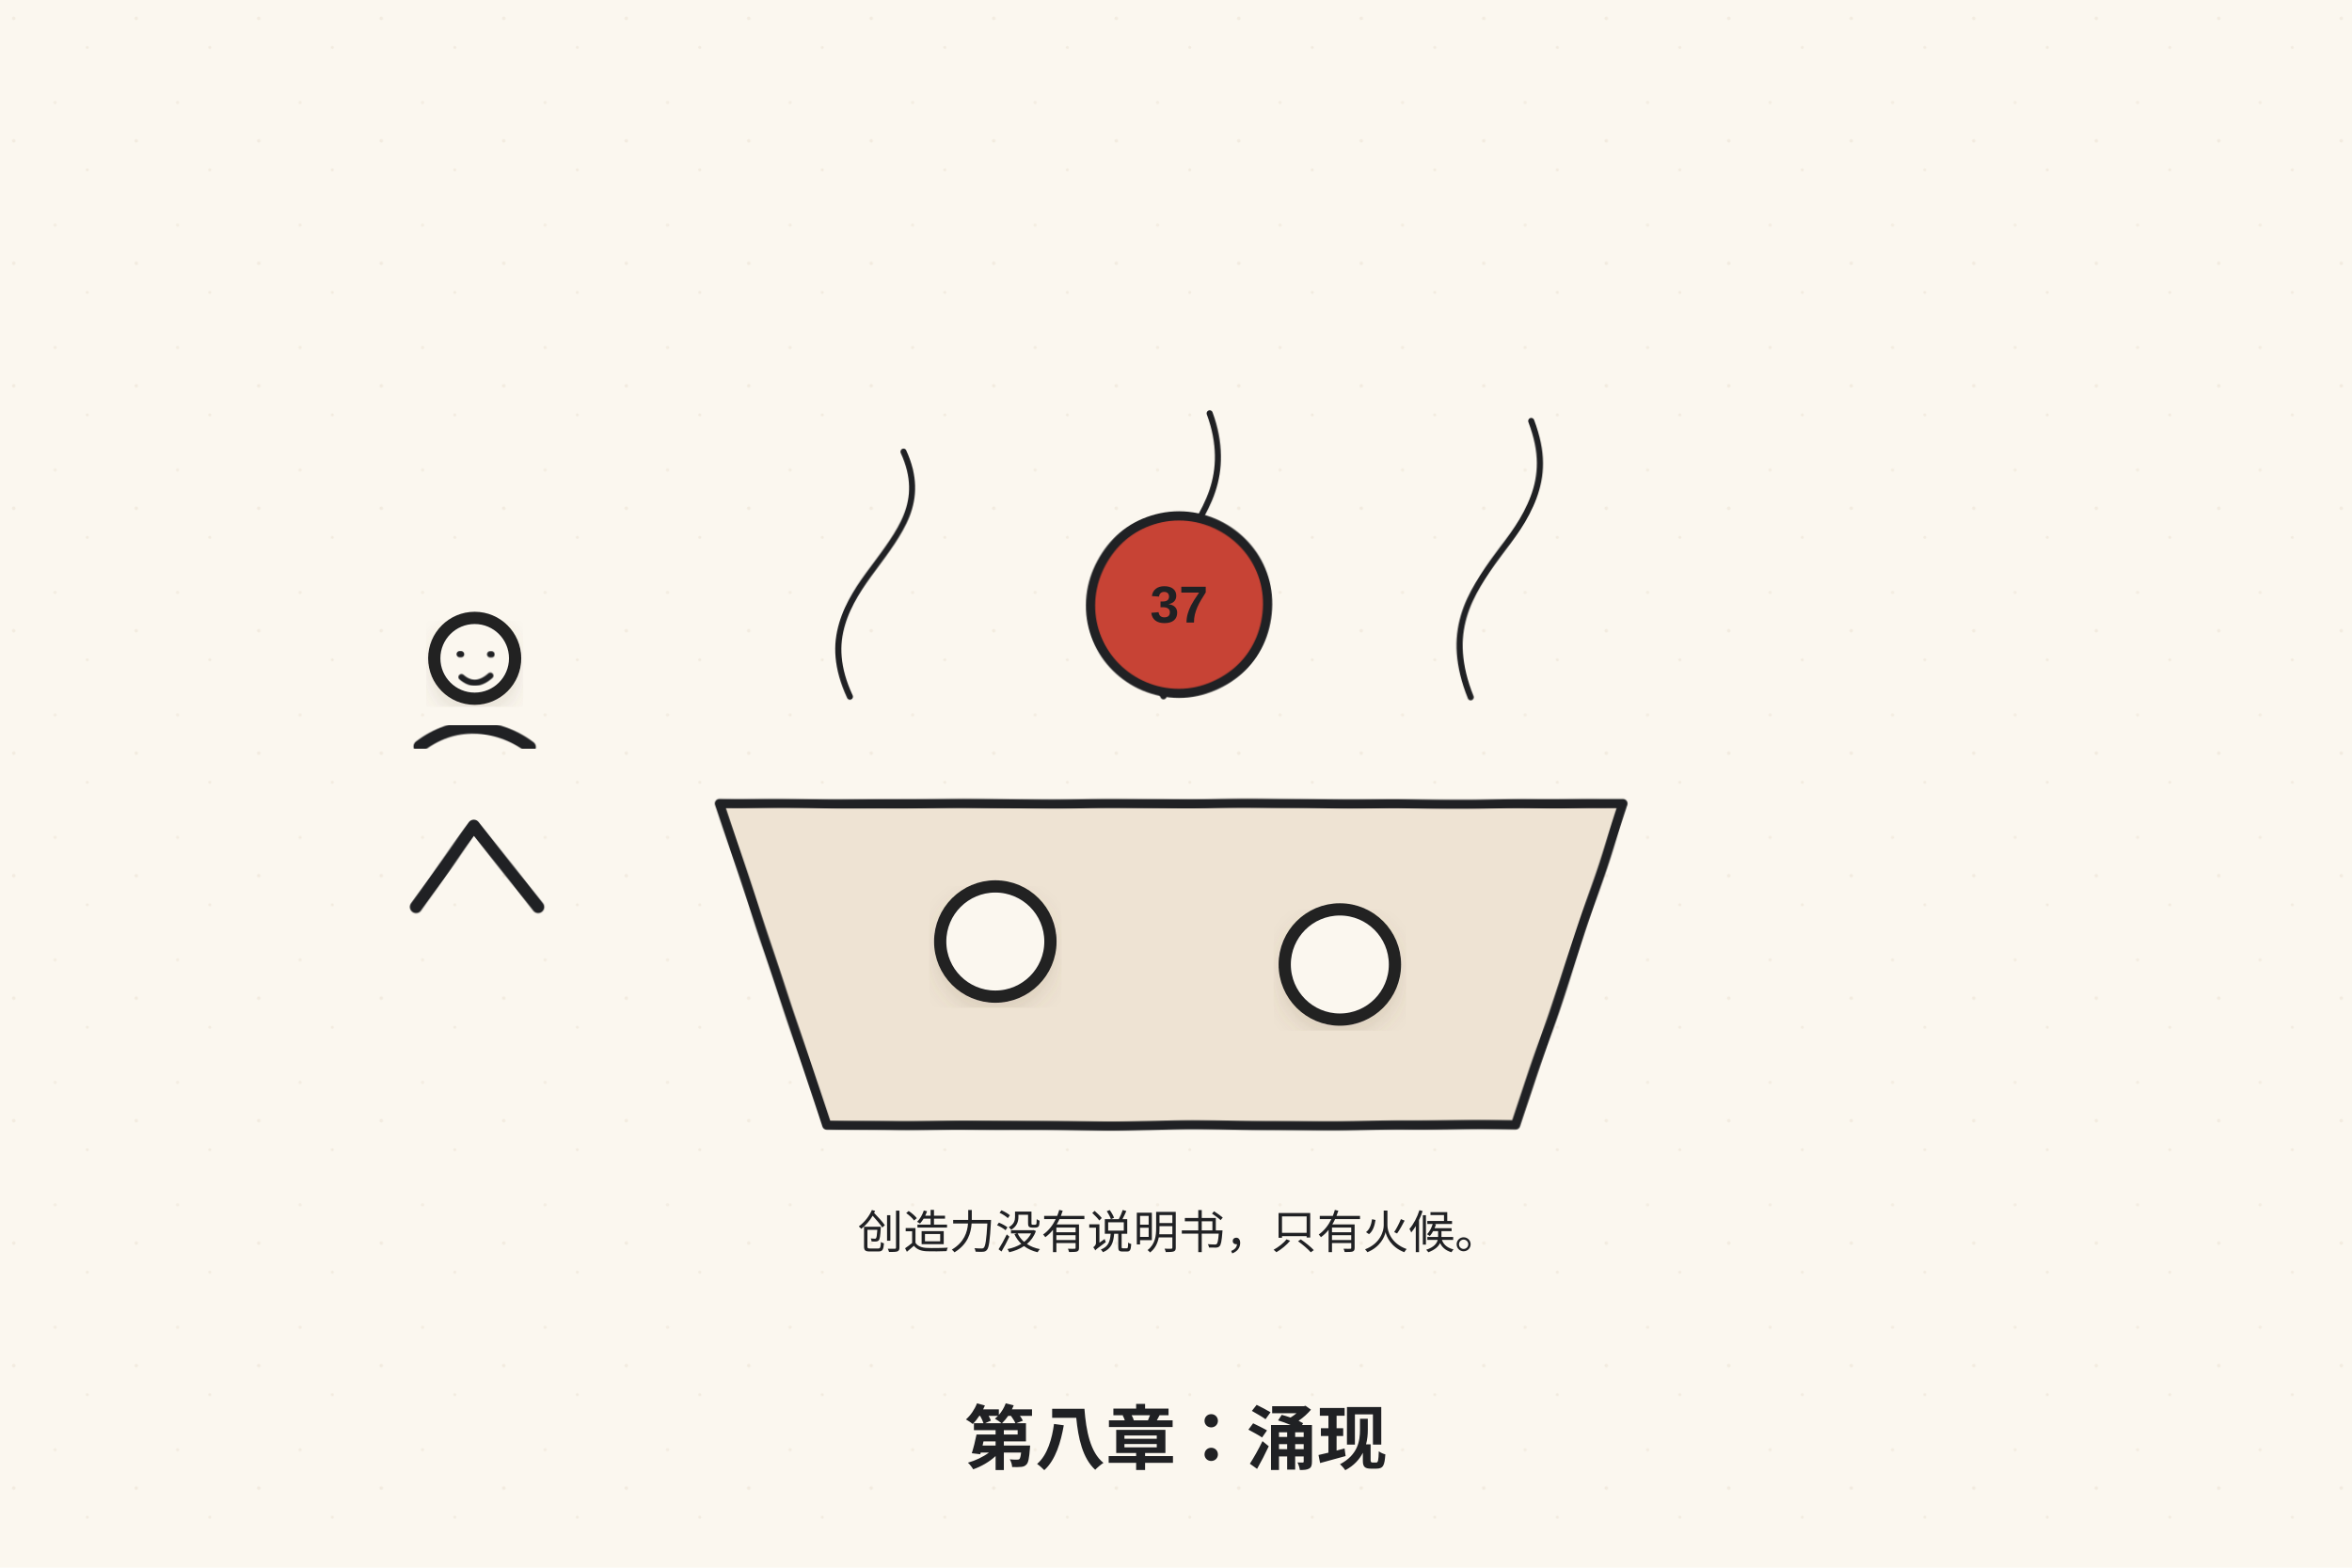
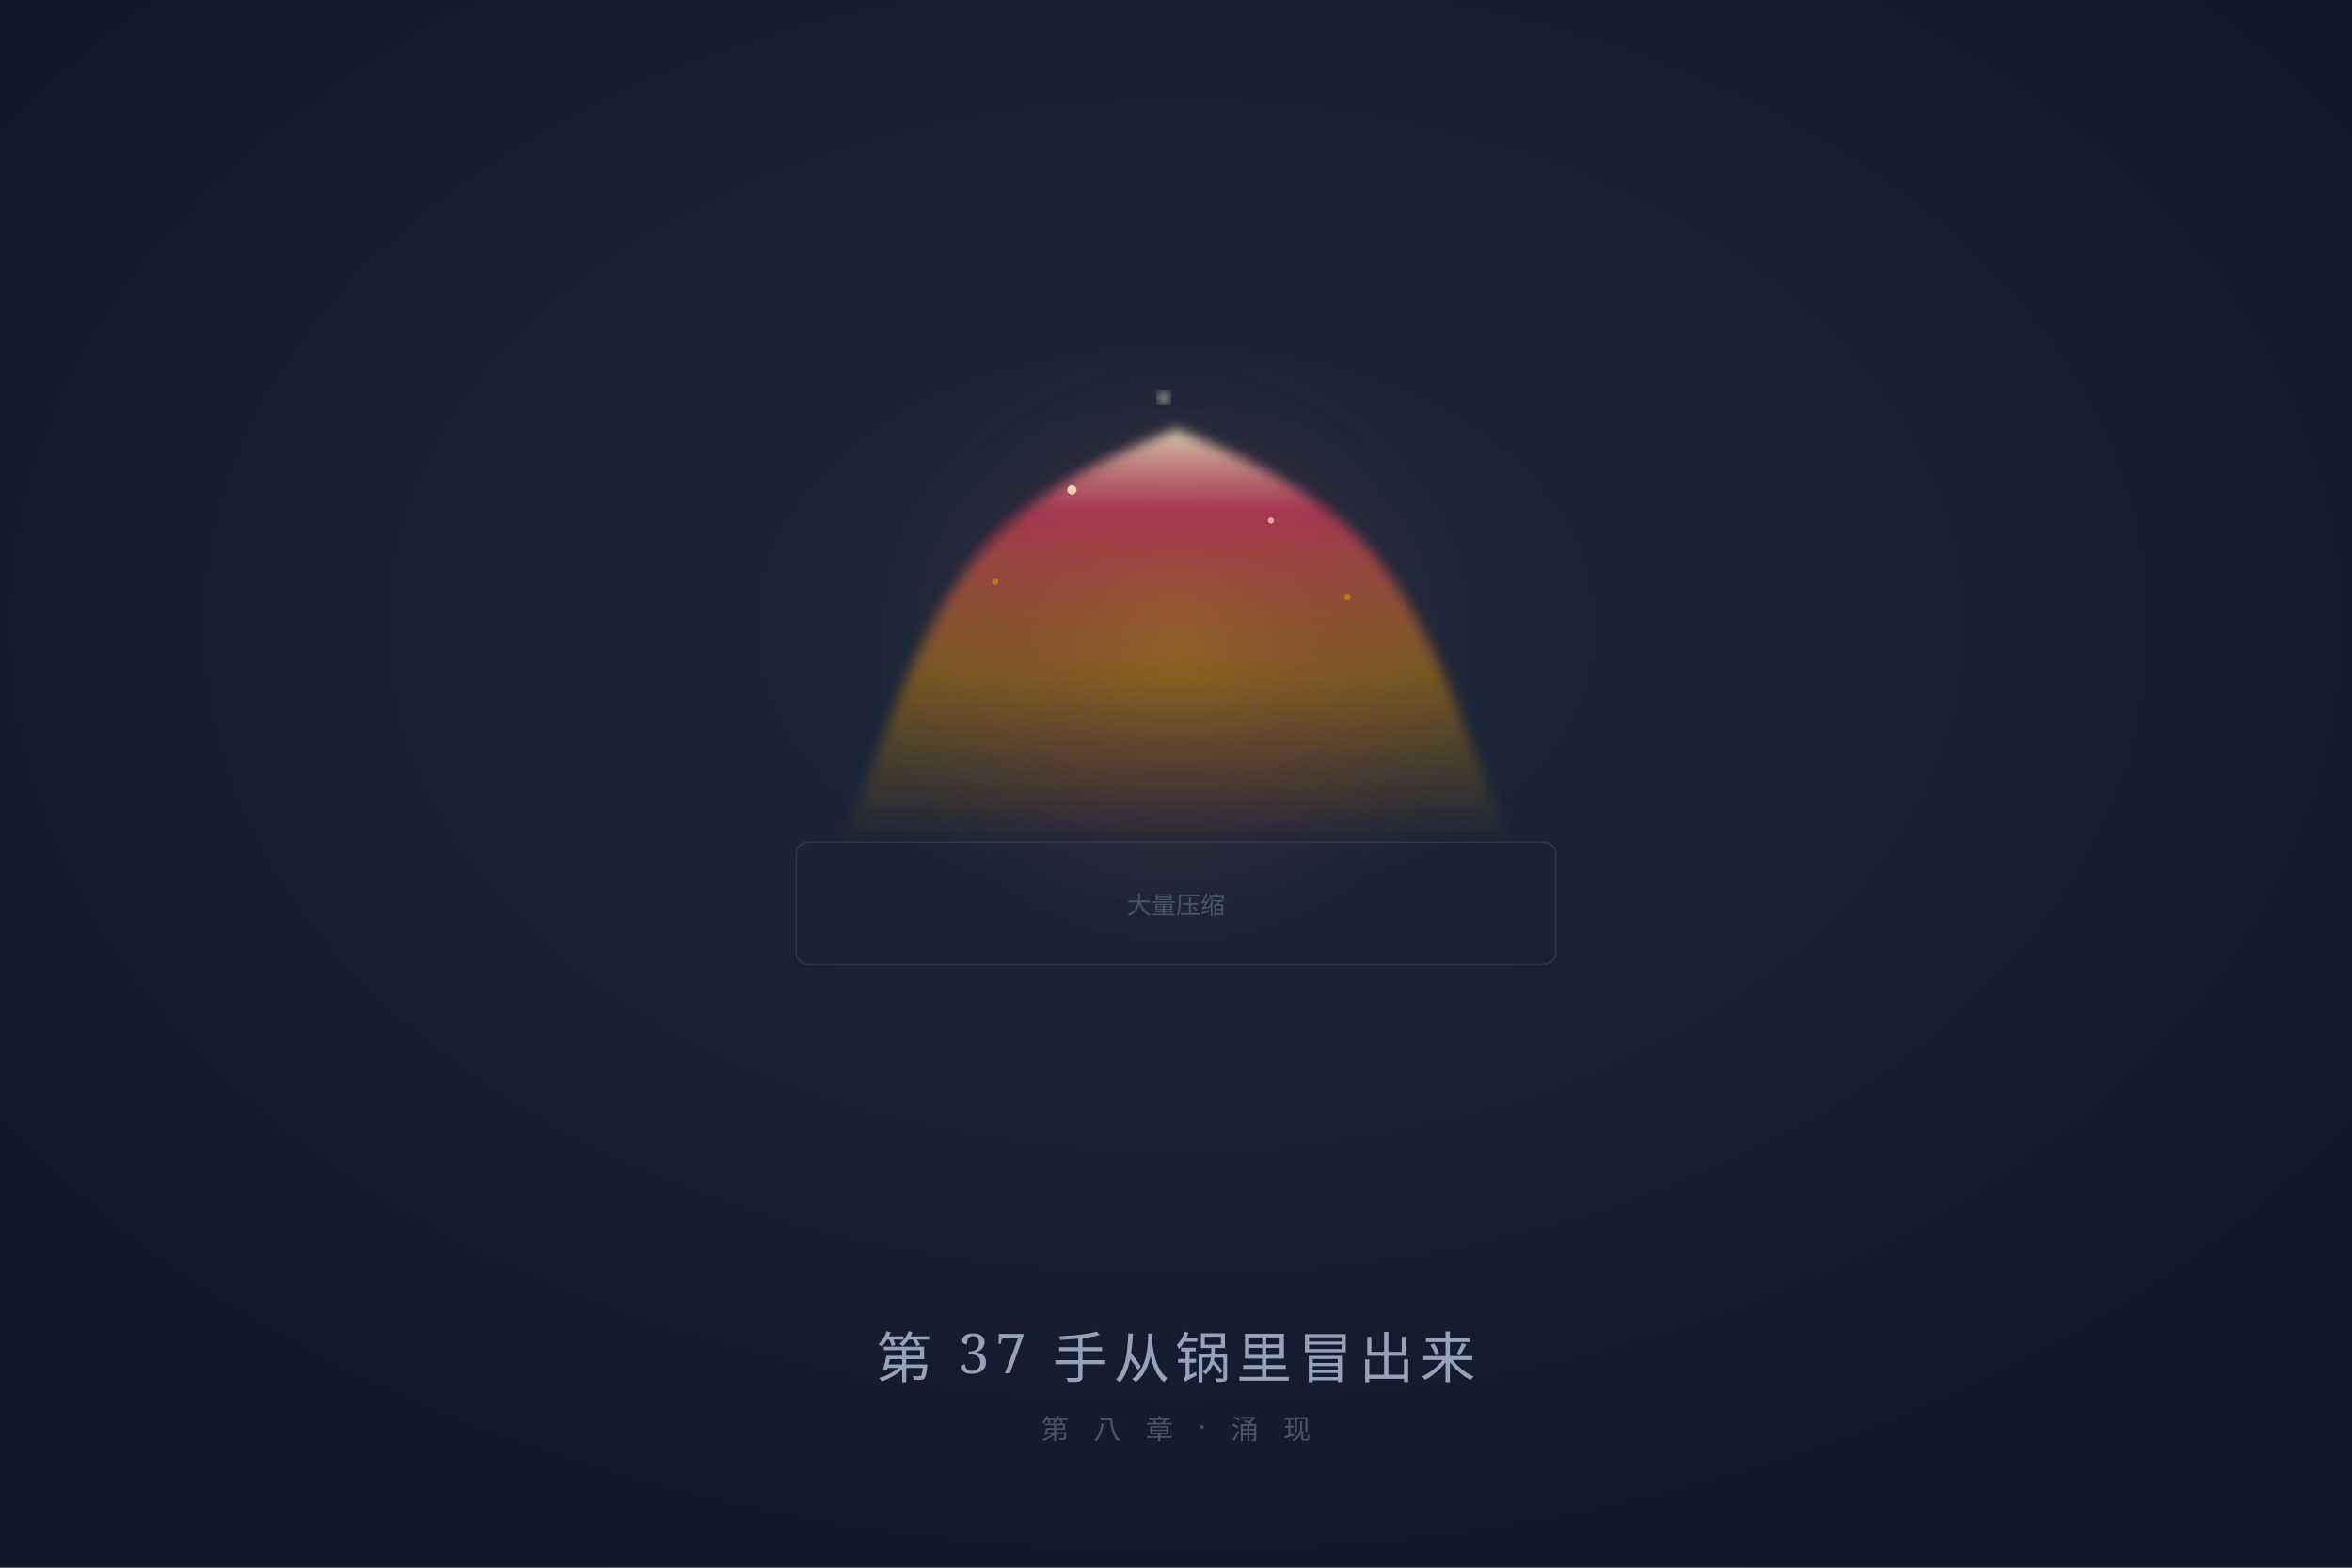
- <svg xmlns="http://www.w3.org/2000/svg" width="1536" height="1024" viewBox="0 0 1536 1024" role="img" aria-labelledby="title desc">
+ <svg xmlns="http://www.w3.org/2000/svg" width="1536" height="1024" viewBox="0 0 1536 1024" role="img" aria-label="第 37 手从锅里冒出来">
  <defs>
-     <filter id="wobble">
-       <feTurbulence type="fractalNoise" baseFrequency="0.012" numOctaves="2" seed="7" />
-       <feDisplacementMap in="SourceGraphic" scale="1.8" />
+     <radialGradient id="bg" cx="50%" cy="40%" r="70%">
+       <stop offset="0%" stop-color="#1e293b" />
+       <stop offset="100%" stop-color="#0f172a" />
+     </radialGradient>
+     <radialGradient id="eruptGlow" cx="50%" cy="50%" r="50%">
+       <stop offset="0%" stop-color="#f59e0b" stop-opacity="0.15" />
+       <stop offset="40%" stop-color="#f43f5e" stop-opacity="0.1" />
+       <stop offset="100%" stop-color="#f43f5e" stop-opacity="0" />
+     </radialGradient>
+     <linearGradient id="flame" x1="0" y1="1" x2="0" y2="0">
+       <stop offset="0%" stop-color="#f59e0b" stop-opacity="0" />
+       <stop offset="40%" stop-color="#f59e0b" stop-opacity="0.4" />
+       <stop offset="80%" stop-color="#f43f5e" stop-opacity="0.6" />
+       <stop offset="100%" stop-color="#fef3c7" stop-opacity="0.8" />
+     </linearGradient>
+     <filter id="glow">
+       <feGaussianBlur stdDeviation="4" />
    </filter>
-     <filter id="softShadow">
-       <feDropShadow dx="0" dy="7" stdDeviation="7" flood-color="#6b5a44" flood-opacity="0.15" />
-     </filter>
-     <pattern id="paperGrain" width="80" height="80" patternUnits="userSpaceOnUse">
-       <circle cx="9" cy="12" r="1.2" fill="#dccdb8" opacity=".25" />
-       <circle cx="57" cy="31" r="1" fill="#dccdb8" opacity=".25" />
-       <circle cx="36" cy="67" r="1.1" fill="#dccdb8" opacity=".22" />
-     </pattern>
-     <style>.ink{fill:none;stroke:#202124;stroke-width:8;stroke-linecap:round;stroke-linejoin:round;filter:url(#wobble)}.thin{fill:none;stroke:#202124;stroke-width:4;stroke-linecap:round;stroke-linejoin:round;filter:url(#wobble)}.red{fill:none;stroke:#c74335;stroke-width:8;stroke-linecap:round;stroke-linejoin:round;filter:url(#wobble)}.fillPaper{fill:#fbf7ef;stroke:#202124;stroke-width:8;stroke-linecap:round;stroke-linejoin:round;filter:url(#softShadow)}.wash{fill:#eee3d3;stroke:#202124;stroke-width:6;stroke-linecap:round;stroke-linejoin:round;filter:url(#wobble)}.redFill{fill:#c74335;stroke:#202124;stroke-width:6;stroke-linecap:round;stroke-linejoin:round;filter:url(#wobble)}.blueFill{fill:#3e6f8f;stroke:#202124;stroke-width:6;stroke-linecap:round;stroke-linejoin:round;filter:url(#wobble)}.greenFill{fill:#5f7f53;stroke:#202124;stroke-width:6;stroke-linecap:round;stroke-linejoin:round;filter:url(#wobble)}.goldFill{fill:#b88a36;stroke:#202124;stroke-width:6;stroke-linecap:round;stroke-linejoin:round;filter:url(#wobble)}text{font-family:Arial,'Microsoft YaHei',sans-serif;fill:#202124;dominant-baseline:middle}.caption{font-size:30px}.small{font-size:24px}.label{font-size:34px;font-weight:700}.title{font-size:46px;font-weight:700}</style>
  </defs>
-   <rect width="1536" height="1024" fill="#fbf7ef" />
-   <rect width="1536" height="1024" fill="url(#paperGrain)" />
-   <g>
-     <path class="wash" d="M470 525 h590 l-70 210 h-450 z" />
-     <path class="ink" d="M420 525 h690" />
-     <path class="thin" d="M555 455 C520 380 620 360 590 295 M760 455 C715 370 820 350 790 270 M960 455 C925 370 1030 355 1000 275" />
-     <circle class="redFill" cx="770" cy="395" r="58" />
-     <text x="770" y="397" class="label" text-anchor="middle">37</text>
-     <circle class="fillPaper" cx="650" cy="615" r="36" />
-     <circle class="fillPaper" cx="875" cy="630" r="36" />
-     <circle class="fillPaper" cx="310" cy="430" r="26.4" />
-     <path class="thin" d="M300.1 427.25 h1 M319.9 427.25 h1 M301.2 442.1 Q310 449.8 319.9 441" />
-     <path class="ink" d="M310 457.5 v82.5" />
-     <path class="ink" d="M274.25 487.75 C296.25 471.25 323.75 471.25 345.75 487.75" />
-     <path class="ink" d="M310 540 l-38.5 52.25 M310 540 l41.25 52.25" />
-     <text x="770" y="805" class="caption" text-anchor="middle">创造力没有说明书，只有火候。</text>
-   </g>
-   <text x="768" y="940" class="title" text-anchor="middle">第八章：涌现</text>
+   <rect width="1536" height="1024" fill="url(#bg)" />
+   <circle cx="768" cy="420" r="200" fill="url(#eruptGlow)" />
+   <path d="M550 550 C580 480, 600 400, 650 350 C680 320, 720 300, 768 280 C816 300, 856 320, 886 350 C936 400, 956 480, 986 550 Z" fill="url(#flame)" filter="url(#glow)" />
+   <circle cx="700" cy="320" r="3" fill="#fef3c7" opacity="0.8" />
+   <circle cx="830" cy="340" r="2" fill="#fef3c7" opacity="0.6" />
+   <circle cx="760" cy="260" r="4" fill="#fef3c7" opacity="0.9" filter="url(#glow)" />
+   <circle cx="650" cy="380" r="2" fill="#f59e0b" opacity="0.5" />
+   <circle cx="880" cy="390" r="2" fill="#f59e0b" opacity="0.5" />
+   <rect x="520" y="550" width="496" height="80" rx="8" fill="none" stroke="#475569" stroke-width="1" opacity="0.4" />
+   <text x="768" y="597" text-anchor="middle" font-family="'Noto Serif SC', 'Songti SC', serif" font-size="16" fill="#475569">大量压缩</text>
+   <text x="768" y="900" text-anchor="middle" font-family="'Noto Serif SC', 'Songti SC', serif" font-size="36" fill="#94a3b8" letter-spacing="4">第 37 手从锅里冒出来</text>
+   <text x="768" y="940" text-anchor="middle" font-family="'Noto Serif SC', 'Songti SC', serif" font-size="18" fill="#475569" letter-spacing="6">第 八 章 · 涌 现</text>
</svg>
